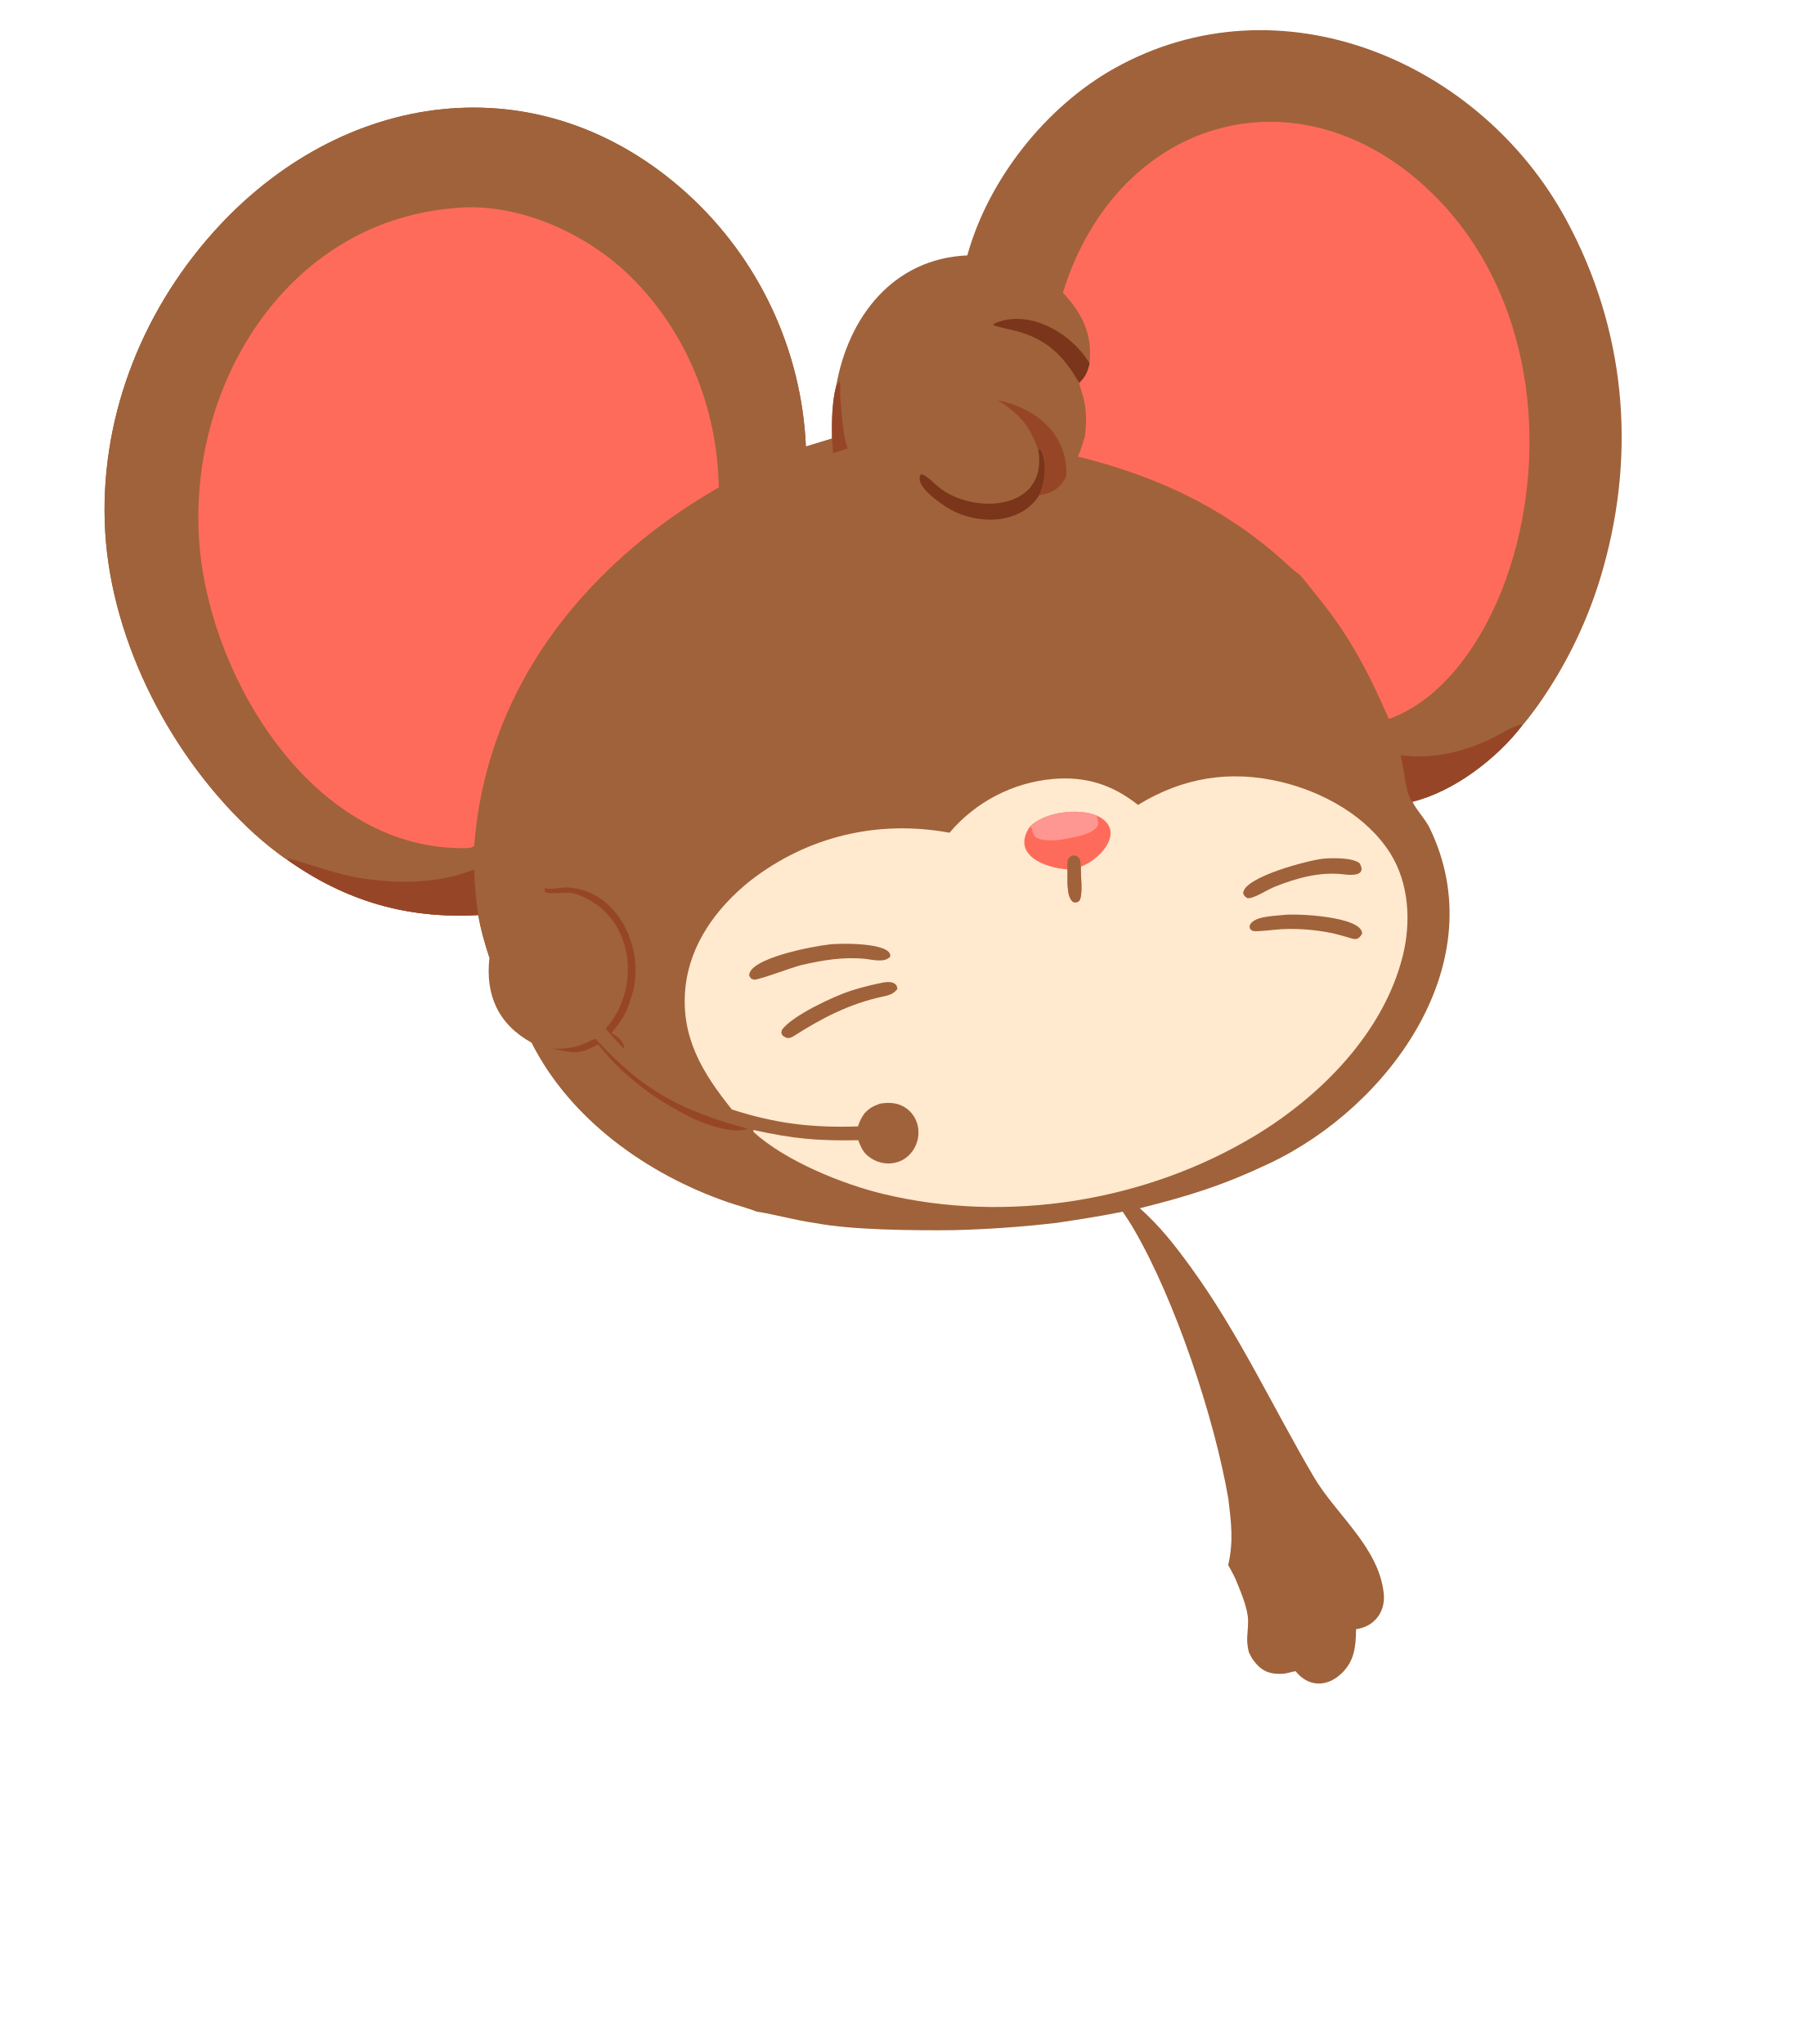
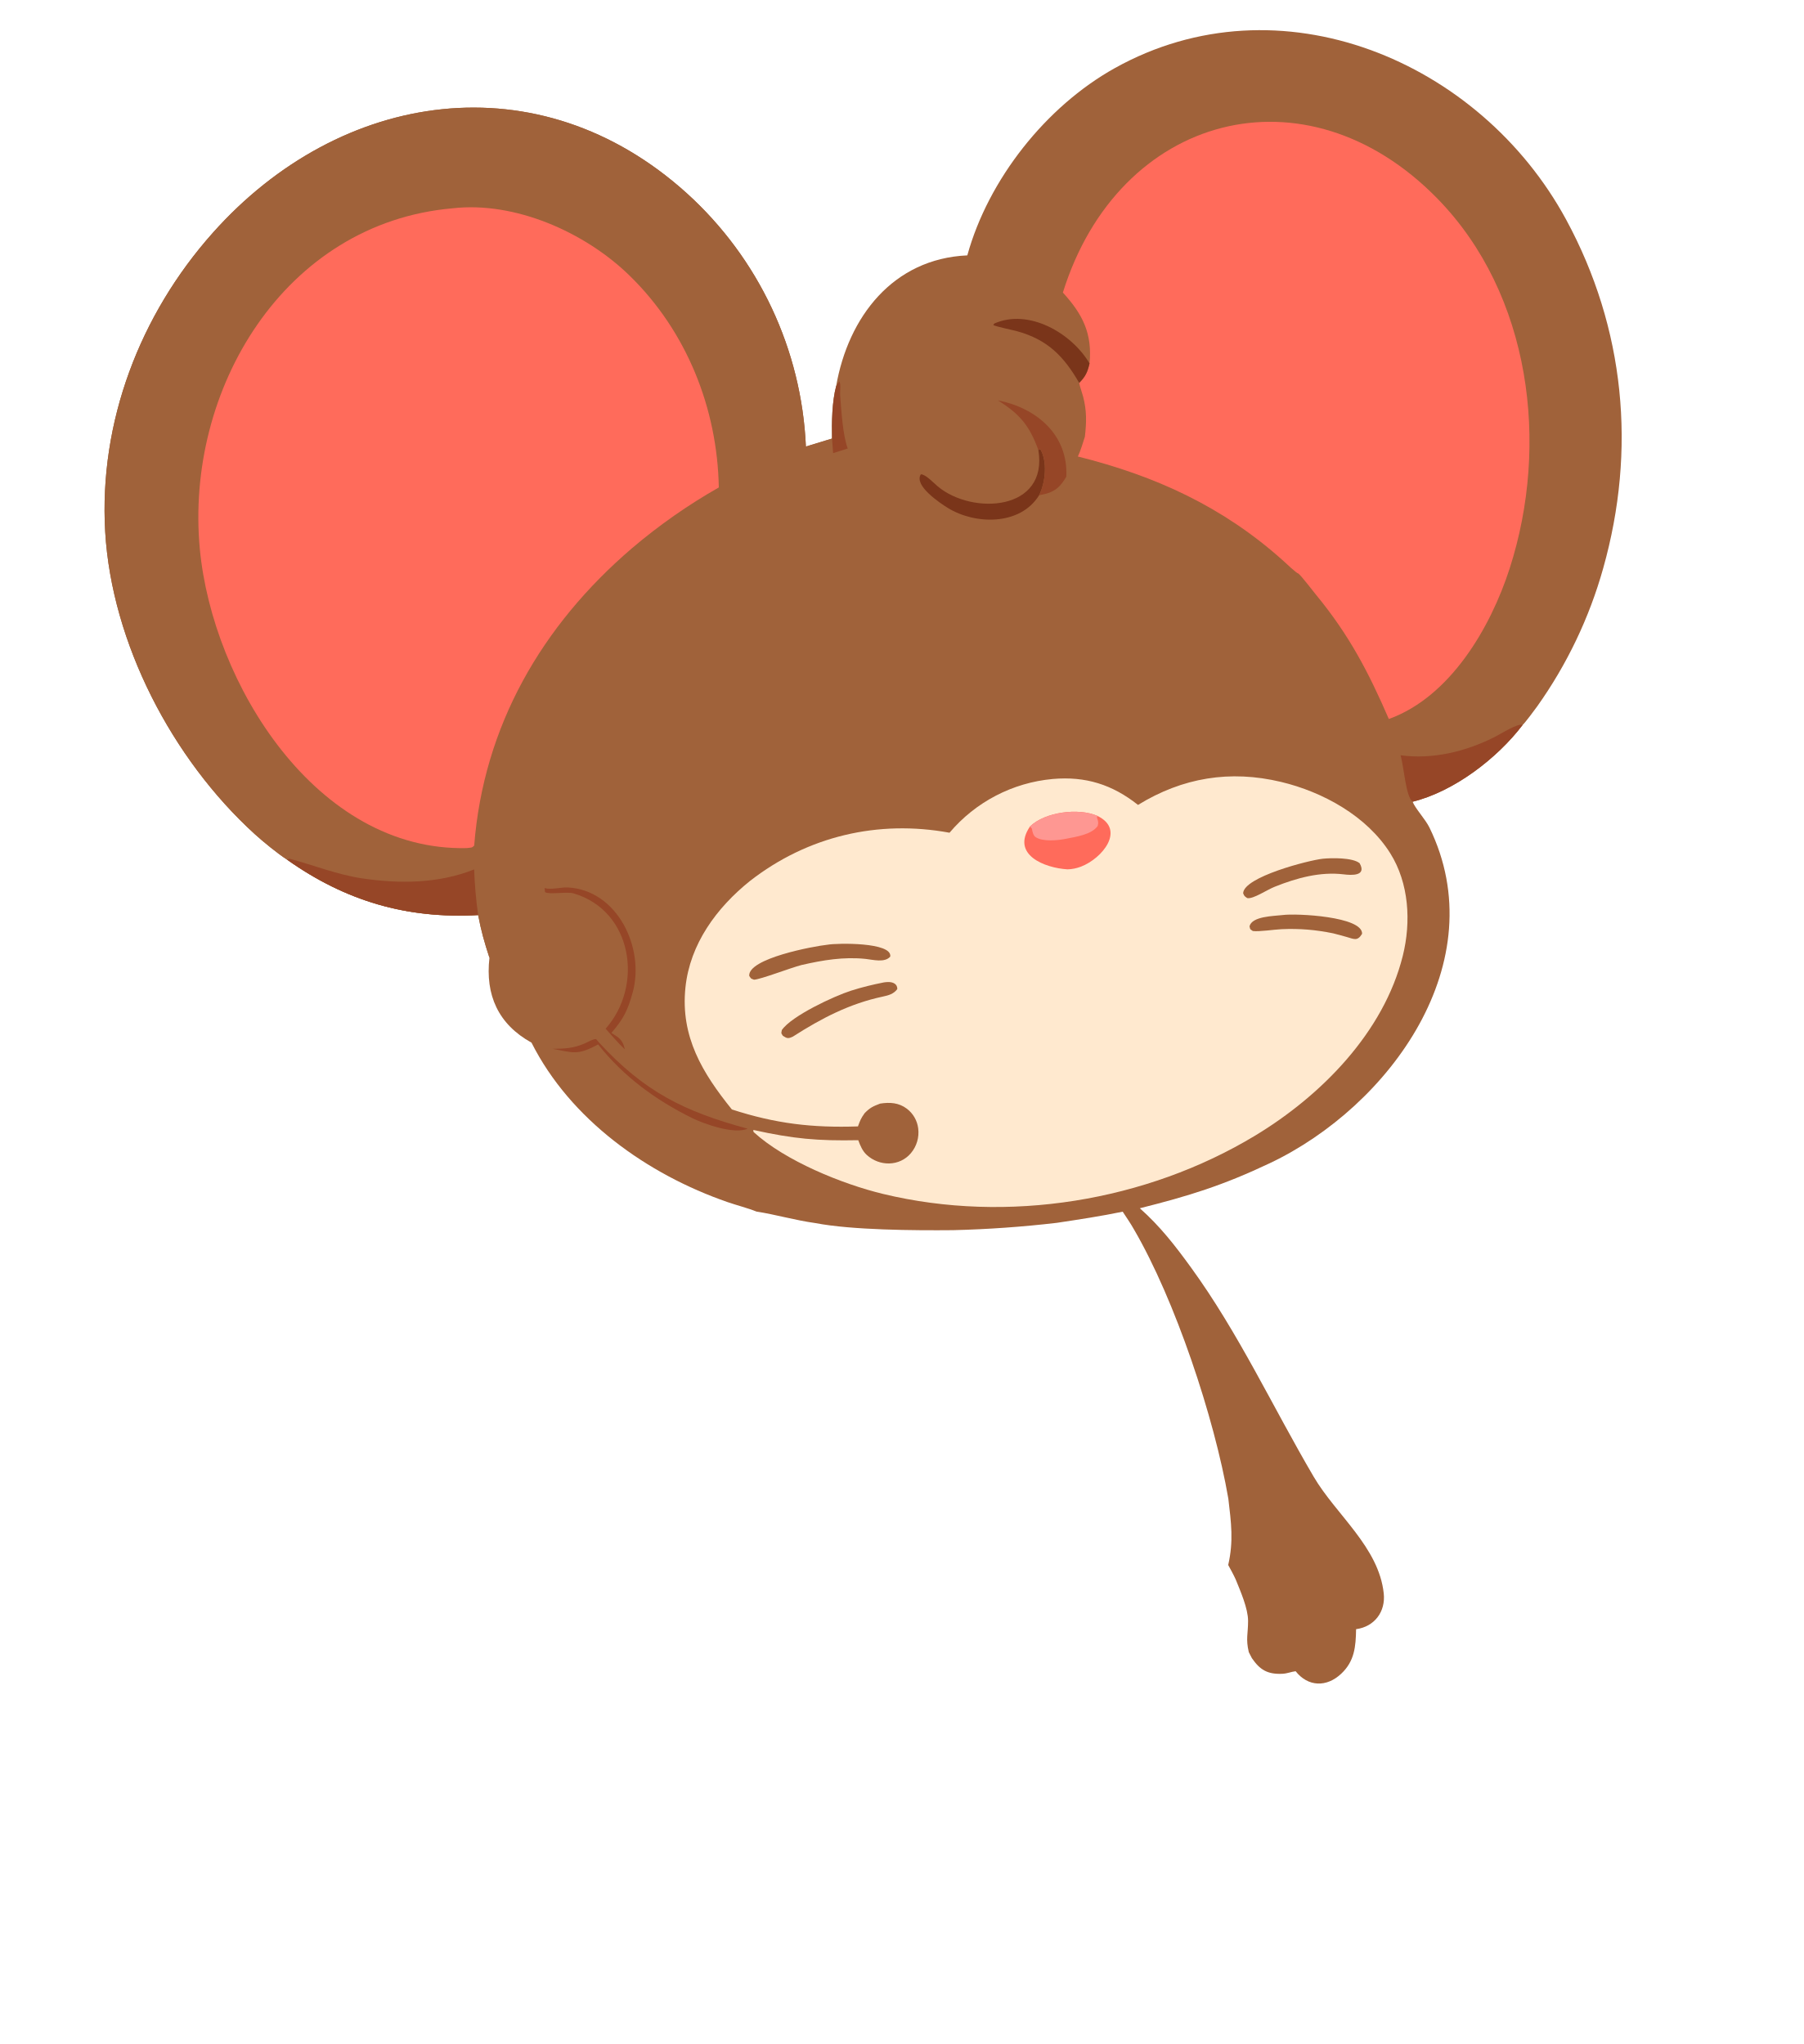
<svg xmlns="http://www.w3.org/2000/svg" width="1178" height="1335" viewBox="0 0 1178 1335" fill="none">
  <path d="M631.651 166.793C645.351 117.193 682.992 69.583 727.887 44.532C835.514 -15.525 966.417 39.523 1022.72 143.499C1061.11 214.392 1068.7 293.73 1046.88 371.147C1037.81 403.512 1023.2 434.064 1003.72 461.449C1002.11 463.659 995.939 472.015 994.343 473.411C977.567 495.474 949.341 517.004 922.424 523.633C924.101 527.977 930.802 535.131 933.414 540.485C976.184 628.162 907.613 722.532 829.134 759.74C798.469 774.283 776.43 781.077 744.308 789.153C757.57 800.944 767.217 813.383 777.672 827.778C808.885 870.712 831.085 918.977 857.888 964.589C872.432 989.333 900.364 1010.47 903.578 1040.72C904.847 1052.65 897.578 1062.43 885.52 1064.07C885.319 1075.45 884.538 1084.95 875.819 1093.15C866.279 1102.13 854.16 1101.81 846.043 1091.53C843.137 1091.85 840.618 1093.08 837.204 1093.21C827.597 1093.6 822.66 1090.57 817.469 1082.98L815.459 1079.07C813.374 1070.34 815.011 1067 814.991 1058.65C814.964 1050.46 810.007 1039.28 806.887 1031.54C805.431 1028.34 803.687 1025.25 802.017 1022.15C805.584 1006.52 803.948 994.523 802.097 978.825C792.958 925.757 767.29 848.928 740.507 803.021C738.436 799.274 735.51 795.032 733.118 791.385C719.048 794.304 704.337 796.535 690.107 798.673C667.607 801.311 644.992 802.908 622.34 803.462C597.297 803.703 556.324 803.429 532.465 798.84C519.028 796.976 506.138 793.161 493.997 791.324C488.571 789.107 480.925 787.149 475.116 785.139C422.623 766.962 372.407 731.243 347.069 680.987C325.351 668.992 316.805 649.872 319.608 625.575C316.28 615.343 314.222 608.174 312.224 597.657C265.659 600.242 225.625 588.509 187.473 561.476C181.386 557.58 171.679 549.635 166.24 544.681C112.522 495.758 72.944 420.068 68.681 347.233C64.565 275.536 91.373 205.536 138.859 152.178C222.428 58.273 352.086 39.077 448.527 126.266C495.464 168.812 523.446 228.353 526.249 291.638C531.927 289.871 537.615 288.137 543.312 286.433C543.072 275.765 543.302 262.372 545.991 252.222C553.88 206.977 583.137 168.96 631.651 166.793Z" fill="#A0623A" />
  <path d="M187.473 561.477C181.386 557.581 171.679 549.635 166.24 544.681C112.522 495.758 72.944 420.069 68.681 347.234C64.565 275.537 91.373 205.537 138.859 152.179C222.428 58.274 352.086 39.078 448.527 126.266C495.464 168.812 523.446 228.353 526.249 291.639C531.927 289.872 537.615 288.137 543.312 286.434L544.025 295.948C528.286 302.111 514.958 307.574 500.122 315.682C439.502 349.027 391.502 401.341 363.486 464.596C347.963 500.102 337.748 548.748 342.73 587.471C341.755 590.643 340.898 589.87 338.471 592.349C326 602.613 323.427 610.84 319.608 625.576C316.28 615.343 314.222 608.175 312.224 597.658C265.659 600.242 225.625 588.51 187.473 561.477Z" fill="#A0623A" />
  <path d="M187.472 561.476C187.998 561.263 188.523 561.05 189.048 560.837C204.848 565.08 220.2 571.274 236.513 573.701C260.85 577.321 286.472 577.131 309.607 567.845C309.966 577.821 310.84 587.772 312.224 597.657C265.659 600.241 225.625 588.509 187.472 561.476Z" fill="#964627" />
  <path d="M295.562 136.046C336.347 131.387 382.01 151.677 411.007 179.907C448.328 216.241 468.447 266.602 469.379 318.366C449.338 329.756 430.408 343 412.84 357.926C353.728 408.491 315.724 474.235 309.645 552.285C308.007 553.96 307.816 553.46 304.872 553.912C206.474 556.251 138.748 446.253 130.487 358.573C120.69 254.604 185.553 145.644 295.562 136.046Z" fill="#FF6B5B" />
  <path d="M743.119 525.716C772.167 507.862 803.206 502.737 836.516 510.689C863.814 517.204 892.568 532.993 907.827 557.297C920.113 576.863 921.516 602.118 916.044 624.17C903.618 674.266 862.698 715.664 819.647 741.676C748.417 784.717 657.805 799.353 576.806 779.834C549.871 773.347 512.714 758.19 492.178 739.439C491.839 738.27 491.723 738.724 492.052 738.029C517.974 743.774 533.879 745.237 560.431 744.696C561.717 748.163 563.184 751.73 565.921 754.262C574.241 761.944 587.399 761.938 594.782 753.207C598.587 748.724 600.329 742.839 599.582 737C598.95 731.89 596.281 727.254 592.181 724.134C586.858 720.126 581.01 719.825 574.75 720.794C570.183 722.531 568.166 723.386 564.598 727.047C562.058 730.641 561.758 731.616 560.235 735.691C530.446 736.693 506.571 733.921 477.909 724.615C458.729 700.86 444.253 677.126 447.587 644.972C450.533 616.557 467.917 592.887 489.736 575.383C527.292 546.141 573.386 535.276 620.033 543.88C637.013 523.774 661.228 511.163 687.435 508.778C708.927 506.888 726.37 512.443 743.119 525.716Z" fill="#FFE9CF" />
-   <path d="M672.544 539.84C682.237 530.326 704.257 527.461 716.61 532.894C735.142 541.775 719.95 560.669 705.78 566.065C705.633 572.268 707.297 584.475 704.798 588.311C702.654 589.696 703.83 589.302 701.077 589.291C695.953 586.474 697.269 573.328 697.055 567.797C682.09 566.893 660.101 558.242 672.544 539.84Z" fill="#FF6B5B" />
+   <path d="M672.544 539.84C682.237 530.326 704.257 527.461 716.61 532.894C735.142 541.775 719.95 560.669 705.78 566.065C703.1 567.05 700.2 567.75 697.055 567.797C682.09 566.893 660.101 558.242 672.544 539.84Z" fill="#FF6B5B" />
  <path d="M672.544 539.84C682.237 530.326 704.257 527.461 716.61 532.894L716.309 533.976C717.078 536.401 717.425 537.001 716.79 539.462C712.749 545.193 702.54 546.517 695.94 547.859C690.729 548.919 680.955 549.87 676.292 546.787C674.628 545.687 674.14 543.02 673.786 541.091L672.544 539.84Z" fill="#FE9792" />
-   <path d="M697.055 567.797C696.942 565.309 696.935 564.308 697.162 561.836C698.438 559.634 698.338 559.729 700.63 558.623C705.473 558.97 705.56 561.908 705.781 566.065C705.634 572.268 707.297 584.475 704.798 588.311C702.654 589.696 703.83 589.301 701.077 589.291C695.953 586.474 697.269 573.328 697.055 567.797Z" fill="#A0623A" />
  <path d="M540.526 617.004C546.49 615.934 582.794 615.254 581.326 624.793C577.657 628.973 570.064 626.798 565.259 626.297C550.891 624.799 537.359 627.083 523.45 630.268C516.009 632.183 496.754 639.68 492.363 639.877C489.853 638.833 490.857 639.621 489.249 637.409C488.326 625.984 531.31 617.968 540.526 617.004Z" fill="#A0623A" />
  <path d="M863.707 560.872C869.513 560.289 883.222 560.027 887.825 563.791C892.641 572.317 882.513 571.688 877.436 571.072C862.07 569.207 846.745 573.431 832.548 579.097C827.411 581.081 818.244 587.4 814.43 586.565C812.706 585.343 812.586 585.432 811.764 583.415C812.145 572.721 854.701 561.851 863.707 560.872Z" fill="#A0623A" />
  <path d="M577.279 641.615C578.211 641.477 579.151 641.403 580.093 641.393C583.09 641.363 586.057 642.652 585.932 646.02C583.519 649.212 580.25 650.093 576.458 650.902C554.683 655.549 536.493 665.044 517.739 677.045C514.724 678.475 513.954 678.308 511.193 676.504C509.882 674.24 510.13 675.435 510.522 672.77C516.83 663.533 544.689 650.57 555.696 647.056C563.056 644.707 569.675 643.121 577.279 641.615Z" fill="#A0623A" />
  <path d="M837.685 597.635C846.47 596.449 889.909 598.551 889.435 609.907C886.435 614.813 884.337 613.401 879.367 611.969C876.44 611.127 873.494 610.329 870.541 609.593C859.01 607.234 848.582 606.358 836.803 606.88C832.16 607.087 822.092 608.621 818.097 608.08C815.933 606.495 816.594 607.507 815.926 605.013C817.543 598.378 831.619 598.345 837.685 597.635Z" fill="#A0623A" />
  <path d="M914.568 493.278C935.672 496.176 957.385 490.801 976.198 481.257C980.066 479.297 991.089 472.244 994.343 473.411C977.567 495.473 949.341 517.004 922.424 523.633C917.955 520.204 916.839 501.346 914.568 493.278Z" fill="#964627" />
  <path d="M355.608 580.027C359.753 581.316 366.444 579.395 370.788 579.624C403.234 581.333 421.114 619.124 413.168 648.117C409.841 660.255 406.983 665.597 399.224 674.654C403.514 677.28 406.387 678.843 407.673 684.054C407.771 684.461 407.862 684.869 407.946 685.276C403.994 681.669 399.148 675.964 395.471 671.869C420.396 643.797 413.149 594.744 374.424 583.472C370.29 582.268 358.39 584.411 355.916 582.676L355.608 580.027Z" fill="#964627" />
  <path d="M360.802 685.022C368.717 684.949 374.376 684.722 381.739 681.529C383.848 680.613 387.217 678.542 389.254 678.676L391.252 681.001C420.725 712.959 446.473 725.892 488.18 737.181C479.498 741.123 459.631 734.055 451.665 730.1C427.935 718.323 407.02 702.999 390.573 682.136C376.821 689.565 374.445 687.461 360.802 685.022Z" fill="#964627" />
  <path d="M545.991 252.221C546.749 251.112 547.366 250.251 548.012 249.072C549.291 250.756 548.371 255.167 548.642 258.56C549.382 267.797 550.277 284.163 553.573 292.919L544.025 295.947L543.312 286.433C543.072 275.764 543.302 262.372 545.991 252.221Z" fill="#964627" />
  <path d="M694.056 191.086C730.406 74.285 852.61 41.555 938.679 129.758C999.774 192.368 1011.87 290.353 985.818 371.223C973.305 410.068 946.949 455.133 906.905 469.608C893.61 438.931 880.97 414.708 859.425 388.536C857.207 385.839 850.105 376.473 847.887 374.641C846.544 374.404 839.396 367.552 837.786 366.108C798.536 330.921 754.537 310.805 703.843 298.16C705.553 294.574 707.17 289.173 708.413 285.27C709.515 275.82 709.675 268.224 707.264 259C706.636 256.572 705.34 253.025 704.885 250.923L704.712 250.095C708.967 245.742 710.11 243.036 711.472 237.388C713.323 217.942 707.083 205.345 694.056 191.086Z" fill="#FF6B5B" />
  <path d="M678.035 293.877L679.331 293.366C684.095 301.486 682.685 315.225 678.516 323.489C666.166 343.415 636.755 342.762 618.902 331.736C613.8 328.585 596.447 316.978 601.341 309.776C604.546 309.838 609.642 315.424 612.419 317.738C635.015 336.57 684.669 333.798 678.035 293.877Z" fill="#7A351A" />
  <path d="M651.575 261.476C676.839 266.406 697.616 283.983 696.294 311.34C692.793 317.218 689.74 320.74 682.651 322.577C681.282 322.92 679.906 323.224 678.516 323.488C682.685 315.225 684.094 301.485 679.331 293.366L678.035 293.877C672.201 277.929 665.875 270.353 651.575 261.476Z" fill="#964627" />
  <path d="M704.712 250.095C694.717 232.803 684.235 221.907 664.283 216.368C661.39 215.565 650.507 213.341 648.596 212.29L649.317 211.283C671.797 201.344 699.828 217.556 711.472 237.387C710.11 243.035 708.967 245.741 704.712 250.095Z" fill="#7A351A" />
</svg>
